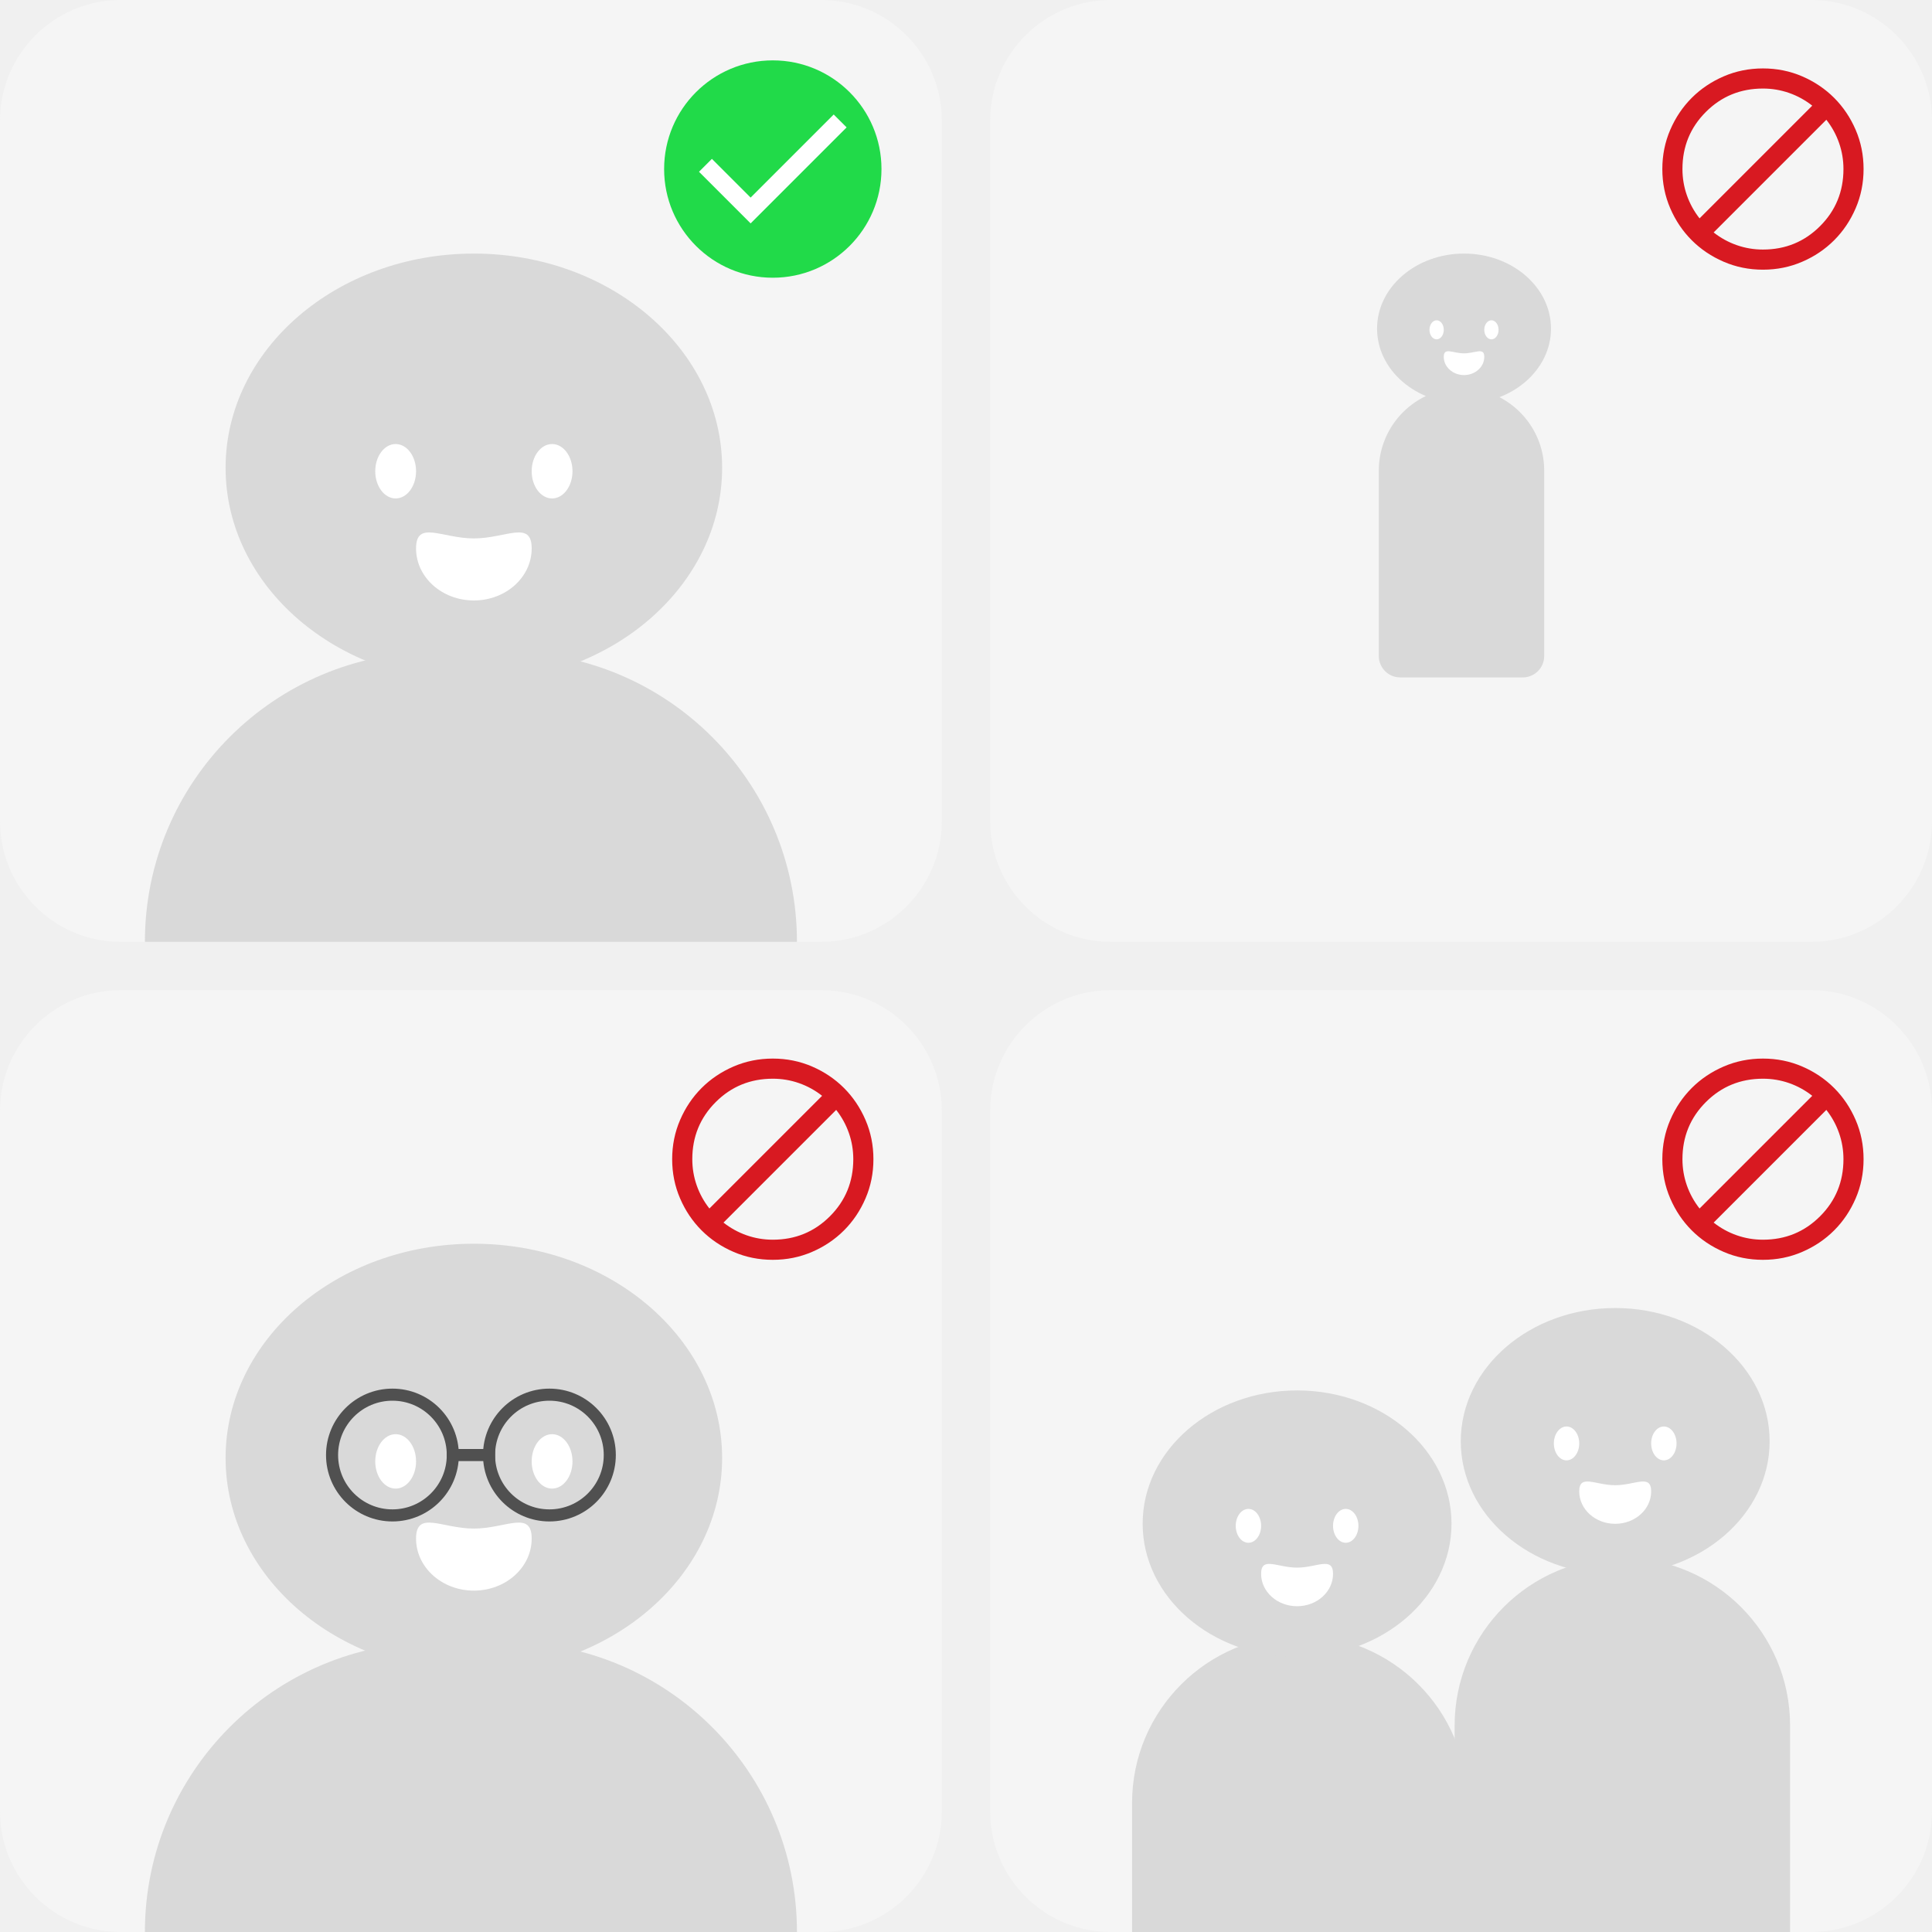
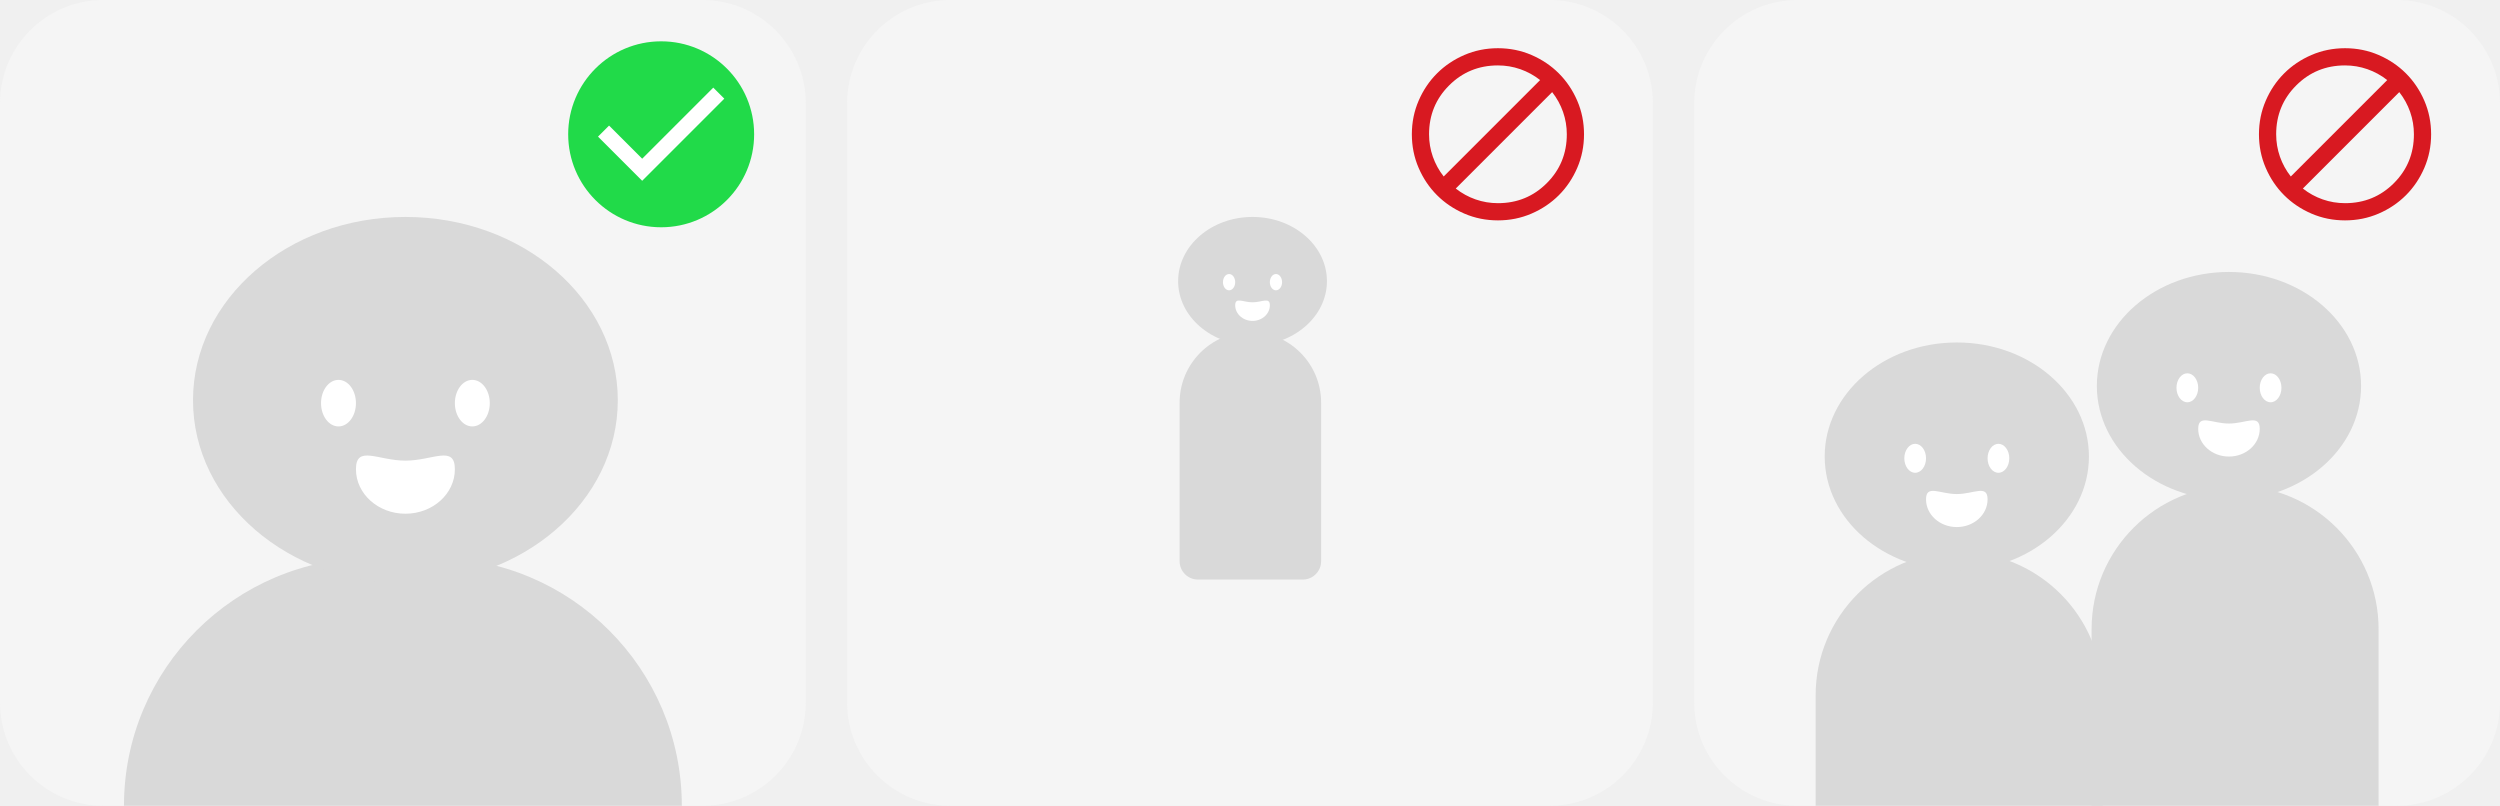
- <svg xmlns="http://www.w3.org/2000/svg" width="160" height="160" viewBox="0 0 160 160" fill="none">
-   <g id="ê·¸ë¦¼_ì¬ì§ìë´ì¬í­">
-     <g id="ì¬ì§ìì´ì½">
-       <rect id="ì¬ì§ìì´ì½_ë°ì¤" width="78" height="78" rx="10" fill="#F5F5F5" />
-       <g id="ì¬ì§ìì´ì½_ì¬ë">
-         <path id="Rectangle 4835" d="M12 78C12 64.745 22.745 54 36 54H42C55.255 54 66 64.745 66 78H12Z" fill="#D9D9D9" />
-         <ellipse id="Ellipse 85" cx="39.243" cy="38.744" rx="20.56" ry="17.744" fill="#D9D9D9" />
-         <ellipse id="Ellipse 82" cx="32.766" cy="39.026" rx="1.69" ry="2.253" fill="white" />
-         <ellipse id="Ellipse 83" cx="45.721" cy="39.026" rx="1.69" ry="2.253" fill="white" />
-         <path id="Ellipse 84" d="M44.032 45.421C44.032 47.8 41.888 49.728 39.244 49.728C36.6 49.728 34.456 47.8 34.456 45.421C34.456 43.042 36.6 44.59 39.244 44.59C41.888 44.59 44.032 43.042 44.032 45.421Z" fill="white" />
-       </g>
-     </g>
-     <g id="Group 697">
-       <g id="ì¬ì§ìì´ì½_2">
-         <rect id="ì¬ì§ìì´ì½_ë°ì¤_2" y="82" width="78" height="78" rx="10" fill="#F5F5F5" />
-         <g id="ì¬ì§ìì´ì½_ì¬ë_2">
-           <path id="Rectangle 4835_2" d="M12 160C12 146.745 22.745 136 36 136H42C55.255 136 66 146.745 66 160H12Z" fill="#D9D9D9" />
-           <ellipse id="Ellipse 85_2" cx="39.243" cy="120.744" rx="20.56" ry="17.744" fill="#D9D9D9" />
-           <ellipse id="Ellipse 82_2" cx="32.766" cy="121.026" rx="1.69" ry="2.253" fill="white" />
-           <ellipse id="Ellipse 83_2" cx="45.721" cy="121.026" rx="1.69" ry="2.253" fill="white" />
-           <path id="Ellipse 84_2" d="M44.032 127.421C44.032 129.8 41.888 131.728 39.244 131.728C36.6 131.728 34.456 129.8 34.456 127.421C34.456 125.042 36.6 126.59 39.244 126.59C41.888 126.59 44.032 125.042 44.032 127.421Z" fill="white" />
-         </g>
-       </g>
-       <g id="Group 696">
-         <circle id="Ellipse 96" cx="32.5" cy="120.5" r="5" stroke="#505050" />
-         <circle id="Ellipse 97" cx="45.5" cy="120.5" r="5" stroke="#505050" />
-         <line id="Line 1" x1="37" y1="120.5" x2="41" y2="120.5" stroke="#505050" />
-       </g>
-     </g>
-     <g id="ì¬ì§ìì´ì½_3">
-       <rect id="ì¬ì§ìì´ì½_ë°ì¤_3" x="82" width="78" height="78" rx="10" fill="#F5F5F5" />
-       <g id="ì¬ì§ìì´ì½_ì¬ë_3">
-         <path id="Rectangle 4835_3" d="M114.187 38.979C114.187 35.196 117.253 32.13 121.036 32.13C124.818 32.13 127.885 35.196 127.885 38.979V54.325C127.885 55.306 127.09 56.101 126.109 56.101H115.962C114.982 56.101 114.187 55.306 114.187 54.325V38.979Z" fill="#D9D9D9" />
-         <ellipse id="Ellipse 85_3" cx="121.245" cy="27.215" rx="7.202" ry="6.215" fill="#D9D9D9" />
-         <ellipse id="Ellipse 82_3" cx="118.975" cy="27.314" rx="0.592" ry="0.789" fill="white" />
-         <ellipse id="Ellipse 83_3" cx="123.513" cy="27.314" rx="0.592" ry="0.789" fill="white" />
-         <path id="Ellipse 84_3" d="M122.922 29.554C122.922 30.387 122.171 31.062 121.244 31.062C120.318 31.062 119.567 30.387 119.567 29.554C119.567 28.721 120.318 29.263 121.244 29.263C122.171 29.263 122.922 28.721 122.922 29.554Z" fill="white" />
-       </g>
-     </g>
-     <g id="Group 695">
-       <rect id="ì¬ì§ìì´ì½_ë°ì¤_4" x="82" y="82" width="78" height="78" rx="10" fill="#F5F5F5" />
-       <g id="ì¬ì§ìì´ì½_ì¬ë_4">
-         <path id="Rectangle 4835_4" d="M93.753 149.315C93.753 141.644 99.972 135.425 107.644 135.425C115.315 135.425 121.534 141.644 121.534 149.315V160H93.753V149.315Z" fill="#D9D9D9" />
-         <ellipse id="Ellipse 85_4" cx="107.419" cy="126.187" rx="12.789" ry="11.037" fill="#D9D9D9" />
-         <ellipse id="Ellipse 82_4" cx="103.389" cy="126.363" rx="1.051" ry="1.402" fill="white" />
-         <ellipse id="Ellipse 83_4" cx="111.448" cy="126.363" rx="1.051" ry="1.402" fill="white" />
-         <path id="Ellipse 84_4" d="M110.397 130.341C110.397 131.82 109.064 133.02 107.419 133.02C105.774 133.02 104.44 131.82 104.44 130.341C104.44 128.861 105.774 129.824 107.419 129.824C109.064 129.824 110.397 128.861 110.397 130.341Z" fill="white" />
-       </g>
-       <g id="ì¬ì§ìì´ì½_ì¬ë_5">
-         <path id="Rectangle 4835_5" d="M120.466 142.904C120.466 135.233 126.685 129.014 134.356 129.014C142.028 129.014 148.247 135.233 148.247 142.904V160H120.466V142.904Z" fill="#D9D9D9" />
-         <ellipse id="Ellipse 85_5" cx="133.764" cy="119.362" rx="12.789" ry="11.037" fill="#D9D9D9" />
-         <ellipse id="Ellipse 82_5" cx="129.734" cy="119.538" rx="1.051" ry="1.402" fill="white" />
-         <ellipse id="Ellipse 83_5" cx="137.793" cy="119.538" rx="1.051" ry="1.402" fill="white" />
-         <path id="Ellipse 84_5" d="M136.742 123.516C136.742 124.995 135.409 126.195 133.764 126.195C132.119 126.195 130.786 124.995 130.786 123.516C130.786 122.036 132.119 122.999 133.764 122.999C135.409 122.999 136.742 122.036 136.742 123.516Z" fill="white" />
-       </g>
-     </g>
-     <g id="Group 704">
-       <circle id="Ellipse 108" cx="64" cy="14" r="9" fill="#21DA49" />
-       <g id="check">
-         <mask id="mask0_384_4105" style="mask-type:alpha" maskUnits="userSpaceOnUse" x="55" y="5" width="18" height="18">
-           <rect id="Bounding box" x="55" y="5" width="18" height="18" fill="#D9D9D9" />
-         </mask>
-         <g mask="url(#mask0_384_4105)">
-           <path id="check_2" d="M62.163 18.5L57.888 14.225L58.957 13.157L62.163 16.363L69.044 9.482L70.113 10.55L62.163 18.5Z" fill="white" />
-         </g>
-       </g>
-     </g>
-     <g id="block">
-       <mask id="mask1_384_4105" style="mask-type:alpha" maskUnits="userSpaceOnUse" x="54" y="86" width="20" height="20">
-         <rect id="Bounding box_2" x="54" y="86" width="20" height="20" fill="#D9D9D9" />
-       </mask>
-       <g mask="url(#mask1_384_4105)">
-         <path id="block_2" d="M64 104.333C62.847 104.333 61.764 104.115 60.75 103.677C59.736 103.24 58.854 102.646 58.104 101.896C57.354 101.146 56.76 100.264 56.323 99.25C55.885 98.236 55.666 97.153 55.666 96C55.666 94.847 55.885 93.764 56.323 92.75C56.76 91.736 57.354 90.854 58.104 90.104C58.854 89.354 59.736 88.761 60.75 88.323C61.764 87.886 62.847 87.667 64 87.667C65.153 87.667 66.236 87.886 67.25 88.323C68.264 88.761 69.146 89.354 69.896 90.104C70.646 90.854 71.239 91.736 71.677 92.75C72.114 93.764 72.333 94.847 72.333 96C72.333 97.153 72.114 98.236 71.677 99.25C71.239 100.264 70.646 101.146 69.896 101.896C69.146 102.646 68.264 103.24 67.25 103.677C66.236 104.115 65.153 104.333 64 104.333ZM64 102.667C65.861 102.667 67.437 102.021 68.729 100.729C70.021 99.438 70.666 97.861 70.666 96C70.666 95.25 70.545 94.528 70.302 93.834C70.059 93.139 69.708 92.5 69.25 91.917L59.916 101.25C60.5 101.708 61.139 102.059 61.833 102.302C62.528 102.545 63.25 102.667 64 102.667ZM58.75 100.083L68.083 90.75C67.5 90.292 66.861 89.941 66.166 89.698C65.472 89.455 64.75 89.334 64 89.334C62.139 89.334 60.562 89.979 59.271 91.271C57.979 92.563 57.333 94.139 57.333 96C57.333 96.75 57.455 97.472 57.698 98.167C57.941 98.861 58.291 99.5 58.75 100.083Z" fill="#D81921" />
-       </g>
-     </g>
-     <g id="block_3">
-       <mask id="mask2_384_4105" style="mask-type:alpha" maskUnits="userSpaceOnUse" x="136" y="86" width="20" height="20">
-         <rect id="Bounding box_3" x="136" y="86" width="20" height="20" fill="#D9D9D9" />
-       </mask>
-       <g mask="url(#mask2_384_4105)">
-         <path id="block_4" d="M146 104.333C144.847 104.333 143.764 104.115 142.75 103.677C141.736 103.24 140.854 102.646 140.104 101.896C139.354 101.146 138.76 100.264 138.323 99.25C137.885 98.236 137.667 97.153 137.667 96C137.667 94.847 137.885 93.764 138.323 92.75C138.76 91.736 139.354 90.854 140.104 90.104C140.854 89.354 141.736 88.761 142.75 88.323C143.764 87.886 144.847 87.667 146 87.667C147.153 87.667 148.236 87.886 149.25 88.323C150.264 88.761 151.146 89.354 151.896 90.104C152.646 90.854 153.239 91.736 153.677 92.75C154.114 93.764 154.333 94.847 154.333 96C154.333 97.153 154.114 98.236 153.677 99.25C153.239 100.264 152.646 101.146 151.896 101.896C151.146 102.646 150.264 103.24 149.25 103.677C148.236 104.115 147.153 104.333 146 104.333ZM146 102.667C147.861 102.667 149.437 102.021 150.729 100.729C152.021 99.438 152.667 97.861 152.667 96C152.667 95.25 152.545 94.528 152.302 93.834C152.059 93.139 151.708 92.5 151.25 91.917L141.917 101.25C142.5 101.708 143.139 102.059 143.833 102.302C144.528 102.545 145.25 102.667 146 102.667ZM140.75 100.083L150.083 90.75C149.5 90.292 148.861 89.941 148.167 89.698C147.472 89.455 146.75 89.334 146 89.334C144.139 89.334 142.562 89.979 141.271 91.271C139.979 92.563 139.333 94.139 139.333 96C139.333 96.75 139.455 97.472 139.698 98.167C139.941 98.861 140.292 99.5 140.75 100.083Z" fill="#D81921" />
-       </g>
-     </g>
-     <g id="block_5">
-       <mask id="mask3_384_4105" style="mask-type:alpha" maskUnits="userSpaceOnUse" x="136" y="4" width="20" height="20">
-         <rect id="Bounding box_4" x="136" y="4" width="20" height="20" fill="#D9D9D9" />
-       </mask>
-       <g mask="url(#mask3_384_4105)">
-         <path id="block_6" d="M146 22.334C144.847 22.334 143.764 22.115 142.75 21.677C141.736 21.24 140.854 20.646 140.104 19.896C139.354 19.146 138.76 18.264 138.323 17.25C137.885 16.236 137.667 15.153 137.667 14C137.667 12.847 137.885 11.764 138.323 10.75C138.76 9.736 139.354 8.854 140.104 8.104C140.854 7.354 141.736 6.761 142.75 6.323C143.764 5.886 144.847 5.667 146 5.667C147.153 5.667 148.236 5.886 149.25 6.323C150.264 6.761 151.146 7.354 151.896 8.104C152.646 8.854 153.239 9.736 153.677 10.75C154.114 11.764 154.333 12.847 154.333 14C154.333 15.153 154.114 16.236 153.677 17.25C153.239 18.264 152.646 19.146 151.896 19.896C151.146 20.646 150.264 21.24 149.25 21.677C148.236 22.115 147.153 22.334 146 22.334ZM146 20.667C147.861 20.667 149.437 20.021 150.729 18.729C152.021 17.438 152.667 15.861 152.667 14C152.667 13.25 152.545 12.528 152.302 11.834C152.059 11.139 151.708 10.5 151.25 9.917L141.917 19.25C142.5 19.709 143.139 20.059 143.833 20.302C144.528 20.545 145.25 20.667 146 20.667ZM140.75 18.084L150.083 8.75C149.5 8.292 148.861 7.941 148.167 7.698C147.472 7.455 146.75 7.333 146 7.333C144.139 7.333 142.562 7.979 141.271 9.271C139.979 10.563 139.333 12.139 139.333 14C139.333 14.75 139.455 15.472 139.698 16.167C139.941 16.861 140.292 17.5 140.75 18.084Z" fill="#D81921" />
-       </g>
-     </g>
+ <svg xmlns="http://www.w3.org/2000/svg" width="242" height="78" viewBox="0 0 242 78" fill="none">
+   <rect width="78" height="78" rx="10" fill="#F5F5F5" />
+   <path d="M12 78C12 64.745 22.745 54 36 54H42C55.255 54 66 64.745 66 78H12Z" fill="#D9D9D9" />
+   <ellipse cx="39.243" cy="38.744" rx="20.56" ry="17.744" fill="#D9D9D9" />
+   <ellipse cx="32.766" cy="39.025" rx="1.69" ry="2.253" fill="white" />
+   <ellipse cx="45.721" cy="39.025" rx="1.69" ry="2.253" fill="white" />
+   <path d="M44.032 45.421C44.032 47.8 41.888 49.728 39.244 49.728C36.6 49.728 34.456 47.8 34.456 45.421C34.456 43.042 36.6 44.59 39.244 44.59C41.888 44.59 44.032 43.042 44.032 45.421Z" fill="white" />
+   <circle cx="64" cy="13" r="9" fill="#21DA49" />
+   <mask id="mask0_559_6757" style="mask-type:alpha" maskUnits="userSpaceOnUse" x="55" y="4" width="18" height="18">
+     <rect x="55" y="4" width="18" height="18" fill="#D9D9D9" />
+   </mask>
+   <g mask="url(#mask0_559_6757)">
+     <path d="M62.163 17.5L57.888 13.225L58.957 12.156L62.163 15.363L69.044 8.481L70.113 9.55L62.163 17.5Z" fill="white" />
+   </g>
+   <rect x="82" width="78" height="78" rx="10" fill="#F5F5F5" />
+   <path d="M114.187 38.979C114.187 35.196 117.253 32.13 121.036 32.13C124.818 32.13 127.885 35.196 127.885 38.979V54.325C127.885 55.306 127.09 56.101 126.109 56.101H115.962C114.982 56.101 114.187 55.306 114.187 54.325V38.979Z" fill="#D9D9D9" />
+   <ellipse cx="121.245" cy="27.215" rx="7.202" ry="6.215" fill="#D9D9D9" />
+   <ellipse cx="118.975" cy="27.314" rx="0.592" ry="0.789" fill="white" />
+   <ellipse cx="123.513" cy="27.314" rx="0.592" ry="0.789" fill="white" />
+   <path d="M122.922 29.554C122.922 30.387 122.171 31.063 121.244 31.063C120.318 31.063 119.567 30.387 119.567 29.554C119.567 28.721 120.318 29.263 121.244 29.263C122.171 29.263 122.922 28.721 122.922 29.554Z" fill="white" />
+   <mask id="mask1_559_6757" style="mask-type:alpha" maskUnits="userSpaceOnUse" x="135" y="3" width="20" height="20">
+     <rect x="135" y="3" width="20" height="20" fill="#D9D9D9" />
+   </mask>
+   <g mask="url(#mask1_559_6757)">
+     <path d="M145 21.333C143.847 21.333 142.764 21.115 141.75 20.677C140.736 20.24 139.854 19.646 139.104 18.896C138.354 18.146 137.76 17.264 137.323 16.25C136.885 15.236 136.667 14.153 136.667 13C136.667 11.847 136.885 10.764 137.323 9.75C137.76 8.736 138.354 7.854 139.104 7.104C139.854 6.354 140.736 5.761 141.75 5.323C142.764 4.886 143.847 4.667 145 4.667C146.153 4.667 147.236 4.886 148.25 5.323C149.264 5.761 150.146 6.354 150.896 7.104C151.646 7.854 152.239 8.736 152.677 9.75C153.114 10.764 153.333 11.847 153.333 13C153.333 14.153 153.114 15.236 152.677 16.25C152.239 17.264 151.646 18.146 150.896 18.896C150.146 19.646 149.264 20.24 148.25 20.677C147.236 21.115 146.153 21.333 145 21.333ZM145 19.667C146.861 19.667 148.437 19.021 149.729 17.729C151.021 16.438 151.667 14.861 151.667 13C151.667 12.25 151.545 11.528 151.302 10.833C151.059 10.139 150.708 9.5 150.25 8.917L140.917 18.25C141.5 18.708 142.139 19.059 142.833 19.302C143.528 19.545 144.25 19.667 145 19.667ZM139.75 17.083L149.083 7.75C148.5 7.292 147.861 6.941 147.167 6.698C146.472 6.455 145.75 6.333 145 6.333C143.139 6.333 141.562 6.979 140.271 8.271C138.979 9.563 138.333 11.139 138.333 13C138.333 13.75 138.455 14.472 138.698 15.167C138.941 15.861 139.292 16.5 139.75 17.083Z" fill="#D81921" />
+   </g>
+   <rect x="164" width="78" height="78" rx="10" fill="#F5F5F5" />
+   <path d="M175.753 67.315C175.753 59.644 181.972 53.425 189.644 53.425C197.315 53.425 203.534 59.644 203.534 67.315V78H175.753V67.315Z" fill="#D9D9D9" />
+   <ellipse cx="189.419" cy="44.188" rx="12.789" ry="11.037" fill="#D9D9D9" />
+   <ellipse cx="185.389" cy="44.363" rx="1.051" ry="1.402" fill="white" />
+   <ellipse cx="193.448" cy="44.363" rx="1.051" ry="1.402" fill="white" />
+   <path d="M192.397 48.341C192.397 49.821 191.064 51.02 189.419 51.02C187.774 51.02 186.44 49.821 186.44 48.341C186.44 46.861 187.774 47.824 189.419 47.824C191.064 47.824 192.397 46.861 192.397 48.341Z" fill="white" />
+   <path d="M202.466 60.904C202.466 53.233 208.685 47.014 216.356 47.014C224.028 47.014 230.247 53.233 230.247 60.904V78H202.466V60.904Z" fill="#D9D9D9" />
+   <ellipse cx="215.764" cy="37.362" rx="12.789" ry="11.037" fill="#D9D9D9" />
+   <ellipse cx="211.734" cy="37.538" rx="1.051" ry="1.402" fill="white" />
+   <ellipse cx="219.793" cy="37.538" rx="1.051" ry="1.402" fill="white" />
+   <path d="M218.742 41.516C218.742 42.995 217.409 44.195 215.764 44.195C214.119 44.195 212.786 42.995 212.786 41.516C212.786 40.036 214.119 40.999 215.764 40.999C217.409 40.999 218.742 40.036 218.742 41.516Z" fill="white" />
+   <mask id="mask2_559_6757" style="mask-type:alpha" maskUnits="userSpaceOnUse" x="217" y="3" width="20" height="20">
+     <rect x="217" y="3" width="20" height="20" fill="#D9D9D9" />
+   </mask>
+   <g mask="url(#mask2_559_6757)">
+     <path d="M227 21.333C225.847 21.333 224.764 21.115 223.75 20.677C222.736 20.24 221.854 19.646 221.104 18.896C220.354 18.146 219.76 17.264 219.323 16.25C218.885 15.236 218.667 14.153 218.667 13C218.667 11.847 218.885 10.764 219.323 9.75C219.76 8.736 220.354 7.854 221.104 7.104C221.854 6.354 222.736 5.761 223.75 5.323C224.764 4.886 225.847 4.667 227 4.667C228.153 4.667 229.236 4.886 230.25 5.323C231.264 5.761 232.146 6.354 232.896 7.104C233.646 7.854 234.239 8.736 234.677 9.75C235.114 10.764 235.333 11.847 235.333 13C235.333 14.153 235.114 15.236 234.677 16.25C234.239 17.264 233.646 18.146 232.896 18.896C232.146 19.646 231.264 20.24 230.25 20.677C229.236 21.115 228.153 21.333 227 21.333ZM227 19.667C228.861 19.667 230.437 19.021 231.729 17.729C233.021 16.438 233.667 14.861 233.667 13C233.667 12.25 233.545 11.528 233.302 10.833C233.059 10.139 232.708 9.5 232.25 8.917L222.917 18.25C223.5 18.708 224.139 19.059 224.833 19.302C225.528 19.545 226.25 19.667 227 19.667ZM221.75 17.083L231.083 7.75C230.5 7.292 229.861 6.941 229.167 6.698C228.472 6.455 227.75 6.333 227 6.333C225.139 6.333 223.562 6.979 222.271 8.271C220.979 9.563 220.333 11.139 220.333 13C220.333 13.75 220.455 14.472 220.698 15.167C220.941 15.861 221.292 16.5 221.75 17.083Z" fill="#D81921" />
  </g>
</svg>
